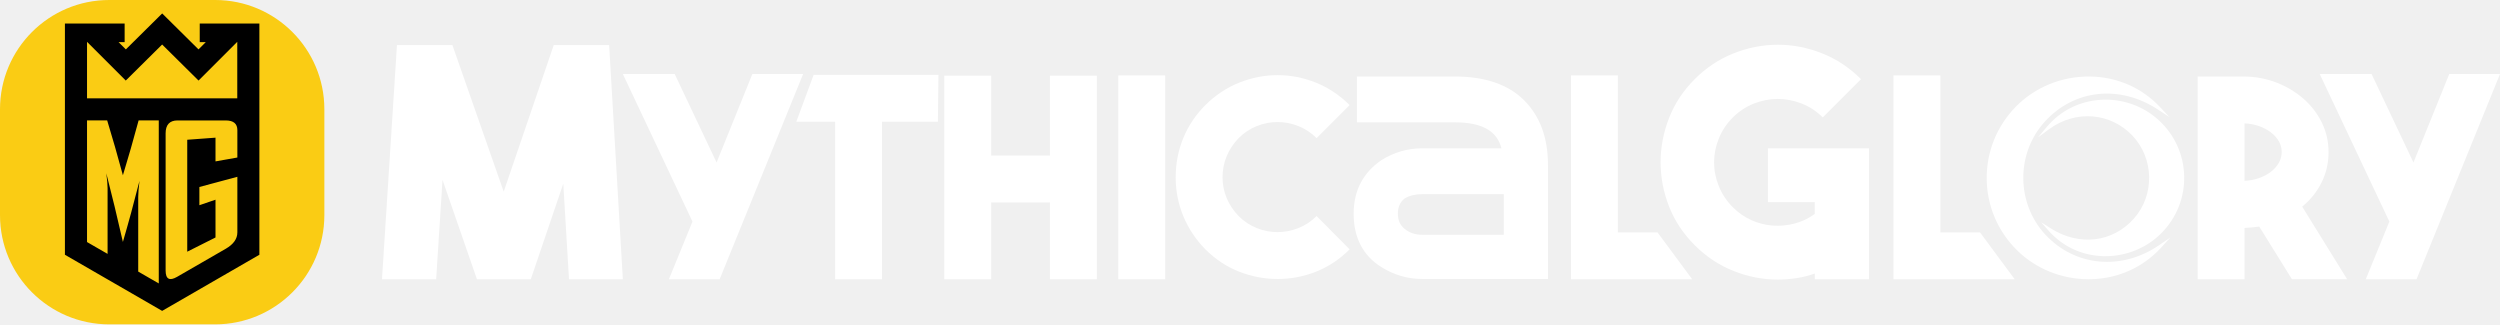
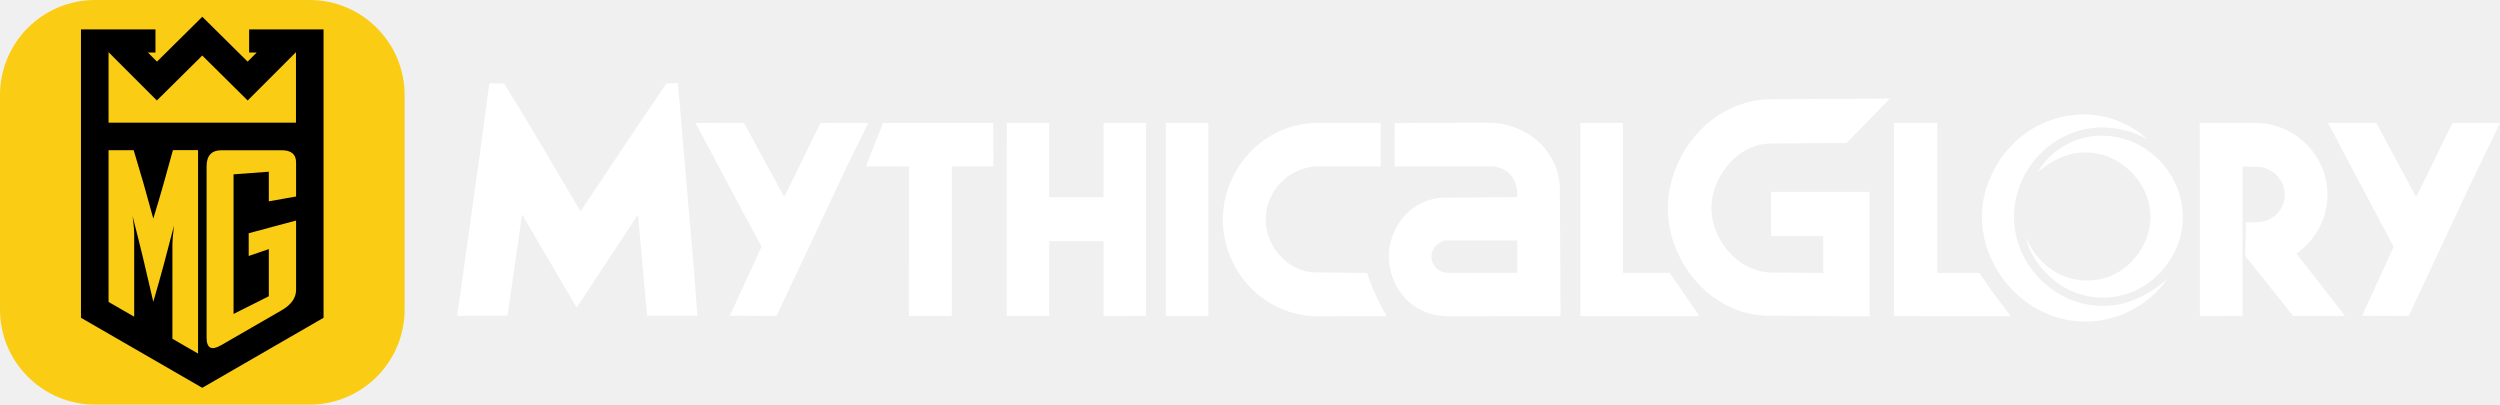
- <svg xmlns="http://www.w3.org/2000/svg" id="Layer_2" data-name="Layer 2" viewBox="0 0 864.94 112.22">
+ <svg xmlns="http://www.w3.org/2000/svg" id="Layer_2" data-name="Layer 2" viewBox="0 0 693.4 112.22">
  <defs>
    <style>
      .cls-1 {
        fill: #facc14;
      }

      .cls-2 {
        fill-rule: evenodd;
      }

      .cls-3 {
        fill: #fff;
      }
    </style>
  </defs>
  <g id="Layer_1-2" data-name="Layer 1">
    <g>
-       <path class="cls-3" d="M191.57,15.6h19.18l4.74,81.02h-18.63l-1.98-33.07-11.24,33.07h-18.63l-11.91-34.39-2.2,34.39h-18.74l5.18-81.02h19.18l17.75,50.71,17.31-50.71Z" />
-       <path class="cls-3" d="M231.42,96.62l8.16-19.96-24.09-51.05h17.94l14.49,30.61,12.38-30.61h17.56l-28.88,71.01h-17.56Z" />
-       <path class="cls-3" d="M324.68,25.9l-.19,16.22h-19.34v54.51h-16.22v-54.51h-13.43l6-16.22h43.18Z" />
-       <path class="cls-3" d="M363.26,26.18h16.22v70.44h-16.22v-26.58h-20.34v26.58h-16.22V26.18h16.22v27.64h20.34v-27.64Z" />
-       <path class="cls-3" d="M403.12,96.62h-16.22V26.09h16.22v70.53Z" />
-       <path class="cls-3" d="M441.98,96.52c-4.54,0-8.97-.85-13.29-2.54-4.32-1.69-8.2-4.27-11.66-7.72-3.33-3.39-5.87-7.21-7.63-11.47-1.76-4.25-2.64-8.75-2.64-13.48s.88-9.32,2.64-13.58c1.76-4.25,4.3-8.04,7.63-11.37s7.36-6.05,11.71-7.77c4.35-1.73,8.78-2.59,13.29-2.59s8.92.86,13.24,2.59c4.32,1.73,8.2,4.32,11.66,7.77l-11.42,11.42c-1.86-1.85-3.97-3.25-6.33-4.17-2.37-.93-4.77-1.39-7.2-1.39s-4.81.46-7.15,1.39c-2.34.93-4.43,2.32-6.29,4.17-1.79,1.86-3.17,3.93-4.13,6.24s-1.44,4.74-1.44,7.29.48,4.97,1.44,7.25c.96,2.27,2.33,4.33,4.13,6.19,1.85,1.86,3.95,3.25,6.29,4.17,2.33.93,4.72,1.39,7.15,1.39s4.83-.46,7.2-1.39c2.37-.93,4.48-2.32,6.33-4.17l11.42,11.52c-3.46,3.46-7.33,6.03-11.61,7.72-4.29,1.7-8.73,2.54-13.34,2.54Z" />
-       <path class="cls-3" d="M585.46,96.62h-41.94V26.09h16.22v54.31h13.72l12,16.22Z" />
-       <path class="cls-3" d="M697.04,96.62h-41.94V26.09h16.22v54.31h13.72l12,16.22Z" />
-       <path class="cls-3" d="M646.62,51.31v45.3h-18.74v-1.98c-2.06.74-4.17,1.27-6.34,1.6-2.17.33-4.32.5-6.45.5-5.22,0-10.33-.99-15.32-2.98-5-1.98-9.48-4.96-13.45-8.93-3.97-3.97-6.93-8.43-8.87-13.39-1.95-4.96-2.92-10.05-2.92-15.27s.97-10.32,2.92-15.32c1.95-5,4.91-9.48,8.87-13.45s8.45-6.94,13.45-8.93c5-1.98,10.1-2.98,15.32-2.98s10.32.99,15.32,2.98c5,1.98,9.48,4.96,13.45,8.93l-13.23,13.23c-2.13-2.13-4.56-3.73-7.28-4.79-2.72-1.06-5.48-1.6-8.27-1.6s-5.55.53-8.27,1.6c-2.72,1.07-5.14,2.66-7.28,4.79-2.13,2.13-3.75,4.56-4.85,7.28-1.1,2.72-1.65,5.48-1.65,8.27s.55,5.55,1.65,8.27c1.1,2.72,2.72,5.14,4.85,7.28,1.91,1.91,4.06,3.4,6.45,4.46,2.39,1.07,4.85,1.69,7.39,1.87,2.53.18,5.05-.06,7.55-.72,2.5-.66,4.81-1.76,6.94-3.31v-4.08h-16.2v-18.63h34.94Z" />
-       <path class="cls-3" d="M781.63,78.39c-.83.13-1.66.22-2.49.29-.83.06-1.7.13-2.59.19v17.75h-16.22V26.47h16.22c4.03.06,7.8.8,11.32,2.2,3.52,1.41,6.6,3.29,9.26,5.65,2.65,2.36,4.73,5.11,6.24,8.24,1.5,3.13,2.25,6.48,2.25,10.06,0,3.77-.8,7.27-2.4,10.49-1.6,3.23-3.84,6.02-6.72,8.38l15.55,25.11h-19.1l-11.32-18.23ZM776.55,62.55c1.73-.06,3.37-.37,4.94-.91,1.57-.54,2.94-1.26,4.13-2.16,1.18-.89,2.11-1.93,2.78-3.12.67-1.18,1.01-2.45,1.01-3.79s-.34-2.59-1.01-3.74-1.6-2.17-2.78-3.07c-1.18-.9-2.56-1.61-4.13-2.16-1.57-.54-3.21-.85-4.94-.91v19.86Z" />
-       <path class="cls-3" d="M818.5,96.62l8.16-19.96-24.09-51.05h17.94l14.49,30.61,12.38-30.61h17.56l-28.88,71.01h-17.56Z" />
      <g>
-         <rect class="cls-1" width="112.22" height="112.22" rx="37.8" ry="37.8" />
+         <polygon class="cls-3" points="317.86 87.65 306.08 87.66 306.07 66.89 291.02 66.87 290.97 87.64 279.22 87.65 279.24 34.08 291 34.09 291 54.7 306.08 54.7 306.08 34.09 317.85 34.09 317.86 87.65" />
+         <polygon class="cls-3" points="263.97 87.64 252.09 87.62 252.1 46.18 240.15 46.13 244.92 34.11 275.49 34.11 275.51 46.13 263.97 46.17 263.97 87.64" />
+         <polygon class="cls-3" points="463.05 75.68 466.2 80.16 471.34 87.68 438.32 87.68 438.33 34.1 450.14 34.09 450.15 75.68 463.05 75.68" />
+         <g>
+           <path class="cls-3" d="M505.71,75.68l-.02-10.2h-14.47s0-12.27,0-12.27h27.32s.02,34.54.02,34.54l-29.09-.19c-10.93-.56-20.12-8.08-24.31-17.84-3.31-7.4-3.37-15.25-.48-22.77,4.14-10.78,13.92-18.98,25.82-19.43l33.68-.18-6.77,6.95-5.23,5.36-21.16.16c-6.24.05-11.43,4.35-14.24,9.66-3.07,5.82-2.73,12.34.82,17.84,2.96,4.6,7.71,8.02,13.37,8.28l14.75.09Z" />
+           <polygon class="cls-3" points="549.01 75.68 552.19 80.34 557.67 87.69 525.3 87.67 525.3 34.11 537.32 34.08 537.33 75.68 549.01 75.68" />
+         </g>
+         <rect class="cls-3" x="323.37" y="34.06" width="11.78" height="53.61" />
+         <g>
+           <path class="cls-3" d="M390.61,83.62c-4.55-4.33-6.47-10.81-4.8-16.84,1.82-6.58,7.27-11.59,14.27-11.95l20.67-.15c.56-4.26-2.13-8.06-6.48-8.52h-27.49s.05-12.02.05-12.02l25.71-.13c10.45-.05,19.67,7.32,20.1,18.11l.2,35.56-31.05.02c-4.23,0-7.86-1.21-11.18-4.08ZM420.82,75.67v-8.98s-19.97,0-19.97,0c-2.49.55-4.1,2.72-3.79,5.06s2.22,3.94,4.72,3.93l19.04-.02Z" />
+           <path class="cls-3" d="M353.24,68.54c2.33,3.87,6.43,6.67,10.98,7l14.96.16c1.37,4.23,3.18,8.08,5.4,11.98l-20.65.02c-10.26-.73-18.9-7.16-22.74-16.6-2.68-6.6-2.71-13.75.01-20.35,4.32-10.48,14.27-17.17,25.74-16.65l16.01-.03v12.08s-18.27,0-18.27,0c-3.12.39-5.98,1.42-8.31,3.43-5.54,4.78-7.03,12.49-3.13,18.96Z" />
+         </g>
+         <g>
+           <polygon class="cls-3" points="133.02 43.26 135.71 23.13 139.82 23.16 146.63 34.28 161.01 58.62 177.21 34.37 184.82 23.17 188.03 23.03 190.7 54.26 192.44 74.57 193.44 87.58 179.49 87.58 176.94 59.55 159.94 85.31 144.81 59.5 140.76 87.58 126.81 87.59 133.02 43.26" />
+           <polygon class="cls-3" points="234.69 46.6 222.82 71.85 215.36 87.64 202.42 87.58 211.23 68.4 206.36 59.4 192.91 34.12 206.35 34.09 217.51 54.64 227.56 34.12 240.82 34.08 234.69 46.6" />
+         </g>
+         <g>
+           <path class="cls-3" d="M622.85,65.65l.07-3.94,4.24-.15c3.8-.6,6.52-3.82,6.54-7.52s-2.7-7.02-6.61-7.71l-5.09-.17-.02,41.48-11.82.03v-12.64s0-24.71,0-24.71l-.05-16.23h15.38c11.65.02,20.86,9.95,19.99,21.33-.44,5.78-3.37,11.36-8.54,14.9l13.47,17.3-14.39.02-11.83-14.87c-.74-.94-1.48-1.18-1.45-2.64l.11-4.49Z" />
+           <polygon class="cls-3" points="691.31 38.48 684.74 52.08 668.08 87.63 655.17 87.59 663.9 68.43 651.63 45.35 645.72 34.1 659.08 34.09 670.16 54.67 680.2 34.1 693.4 34.09 691.31 38.48" />
+           <g>
+             <path class="cls-3" d="M582.26,84.83c7.41.3,13.69-2.86,19.04-7.66-8.81,12.36-25.32,15.83-38.12,7.4-11.63-7.67-17.07-22.88-10.87-35.9,4.42-9.84,13.7-16.44,24.61-16.91,6.95-.3,13.63,2.26,18.84,6.97-9.72-5.46-21.21-4.33-29.32,3.36-5.47,5.18-8.53,12.9-7.72,20.52,1.26,11.83,11.44,21.73,23.53,22.22Z" />
+             <path class="cls-3" d="M561.87,65.75c2.77,6.58,8.55,11.77,16.36,12.05s14.12-4.43,16.98-11.38c1.97-4.8,1.6-10.03-.97-14.56-3.37-5.94-9.59-9.83-16.45-9.56-4.83.19-8.78,2.28-12.63,5.46,3.98-6.72,11.5-10.76,19.54-10.06,11.65,1,20.8,11,20.73,22.73-.04,6.64-3.26,12.77-8.21,16.98-8.29,7.04-20.57,6.83-28.51-.55-3.21-2.98-5.92-6.61-6.82-11.11Z" />
+           </g>
+         </g>
+       </g>
+       <g>
+         <rect class="cls-1" width="112.22" height="112.22" rx="26.38" ry="26.38" />
        <path class="cls-2" d="M81.12,8.15h-12.02v6.43h2.09l-2.51,2.51-12.57-12.44-12.57,12.44-2.51-2.51h2.09v-6.43h-20.66v79.99l33.64,19.42,33.64-19.42V8.15h-8.64ZM54.93,69.87v28.19c-1.19-.69-2.37-1.37-3.56-2.05-1.19-.69-2.37-1.37-3.55-2.05v-25.8c0-1.31.15-3.17.44-5.58-.96,3.73-1.91,7.38-2.87,10.94-.94,3.48-1.91,6.87-2.87,10.18-.96-4.17-1.91-8.26-2.87-12.26-.95-3.92-1.91-7.75-2.87-11.5.29,2.24.44,3.96.44,5.12v22.78c-1.19-.68-2.37-1.37-3.56-2.05-1.18-.68-2.37-1.37-3.55-2.05v-42.08h6.97c.91,3,1.82,6.06,2.72,9.19.91,3.19,1.81,6.46,2.72,9.79.91-2.99,1.82-6.05,2.72-9.19.91-3.19,1.81-6.46,2.72-9.8h6.97v28.21ZM30.11,34.02V14.47l13.4,13.4,12.59-12.47,12.59,12.47,13.4-13.4v19.55H30.11ZM82.11,54.5c-1.26.22-2.52.44-3.78.67-1.26.22-2.52.45-3.77.67v-8.21c-1.63.12-3.26.24-4.89.36-1.63.12-3.26.24-4.89.36v38.73c1.63-.82,3.26-1.64,4.89-2.46,1.63-.82,3.26-1.64,4.89-2.46v-13.07c-1.86.64-3.72,1.27-5.58,1.91v-6.31c2.19-.59,4.38-1.18,6.57-1.76,2.19-.58,4.38-1.17,6.57-1.76v19.25c-.01,2.22-1.34,4.09-3.97,5.62-2.81,1.62-5.63,3.25-8.44,4.87-2.81,1.62-5.62,3.24-8.44,4.87-2.64,1.52-3.96.79-3.97-2.17v-47.47c0-2.96,1.37-4.45,4.07-4.47h16.78c2.64.02,3.96,1.13,3.97,3.33v9.5Z" />
-       </g>
-       <path class="cls-3" d="M527.32,34.71c-5.48-5.47-13.54-8.24-23.96-8.24h-33.9v15.86h33.9c9.31,0,14.59,2.94,16.1,8.98h-27.39c-5.09,0-9.85,1.39-14.17,4.13h-.02s-.02.02-.02.02c-6.33,4.35-9.53,10.56-9.53,18.45,0,8.3,3.22,14.52,9.58,18.48,4.31,2.74,9.07,4.13,14.16,4.13h43.49v-39.54c0-9.3-2.77-16.79-8.24-22.27ZM520.27,67.17v14.06h-28.2c-2.39,0-4.37-.66-6.05-2-1.61-1.28-2.39-3.02-2.39-5.31s.76-3.98,2.33-5.26c1.68-.99,3.73-1.49,6.11-1.49h28.2Z" />
-       <g>
-         <path class="cls-3" d="M707.56,81.09c-10.02-10.91-10.07-28.04-.12-38.99,10.2-11.22,25.96-12.89,39.22-4.16l3.91,2.58-3.2-3.42c-6.31-6.75-14.97-10.53-24.4-10.63-9.67-.1-18.98,3.72-25.58,10.48-6.56,6.73-10.13,15.59-10.04,24.94.09,9.35,3.83,18.13,10.53,24.73,6.48,6.38,15.43,9.99,24.69,9.99.31,0,.63,0,.95-.01,9.38-.25,17.95-4.12,24.14-10.89l3.23-3.54-3.96,2.7c-12.99,8.87-29.18,7.31-39.37-3.79Z" />
-         <path class="cls-3" d="M709.52,79.01l-3.31-2.1,2.59,2.94c4.83,5.47,11.57,8.59,18.97,8.78.23,0,.47,0,.7,0,7.34,0,14.39-2.93,19.44-8.09,5.19-5.31,7.95-12.29,7.76-19.66-.18-7.36-3.28-14.19-8.71-19.22-5.39-5-12.74-7.6-20.15-7.13-7.35.46-13.98,3.79-18.67,9.38l-3.02,3.6,3.78-2.79c9.17-6.78,21.34-5.82,28.94,2.28,7.41,7.89,7.64,20.42.52,28.53-7.35,8.36-18.94,9.76-28.84,3.49Z" />
      </g>
    </g>
  </g>
</svg>
